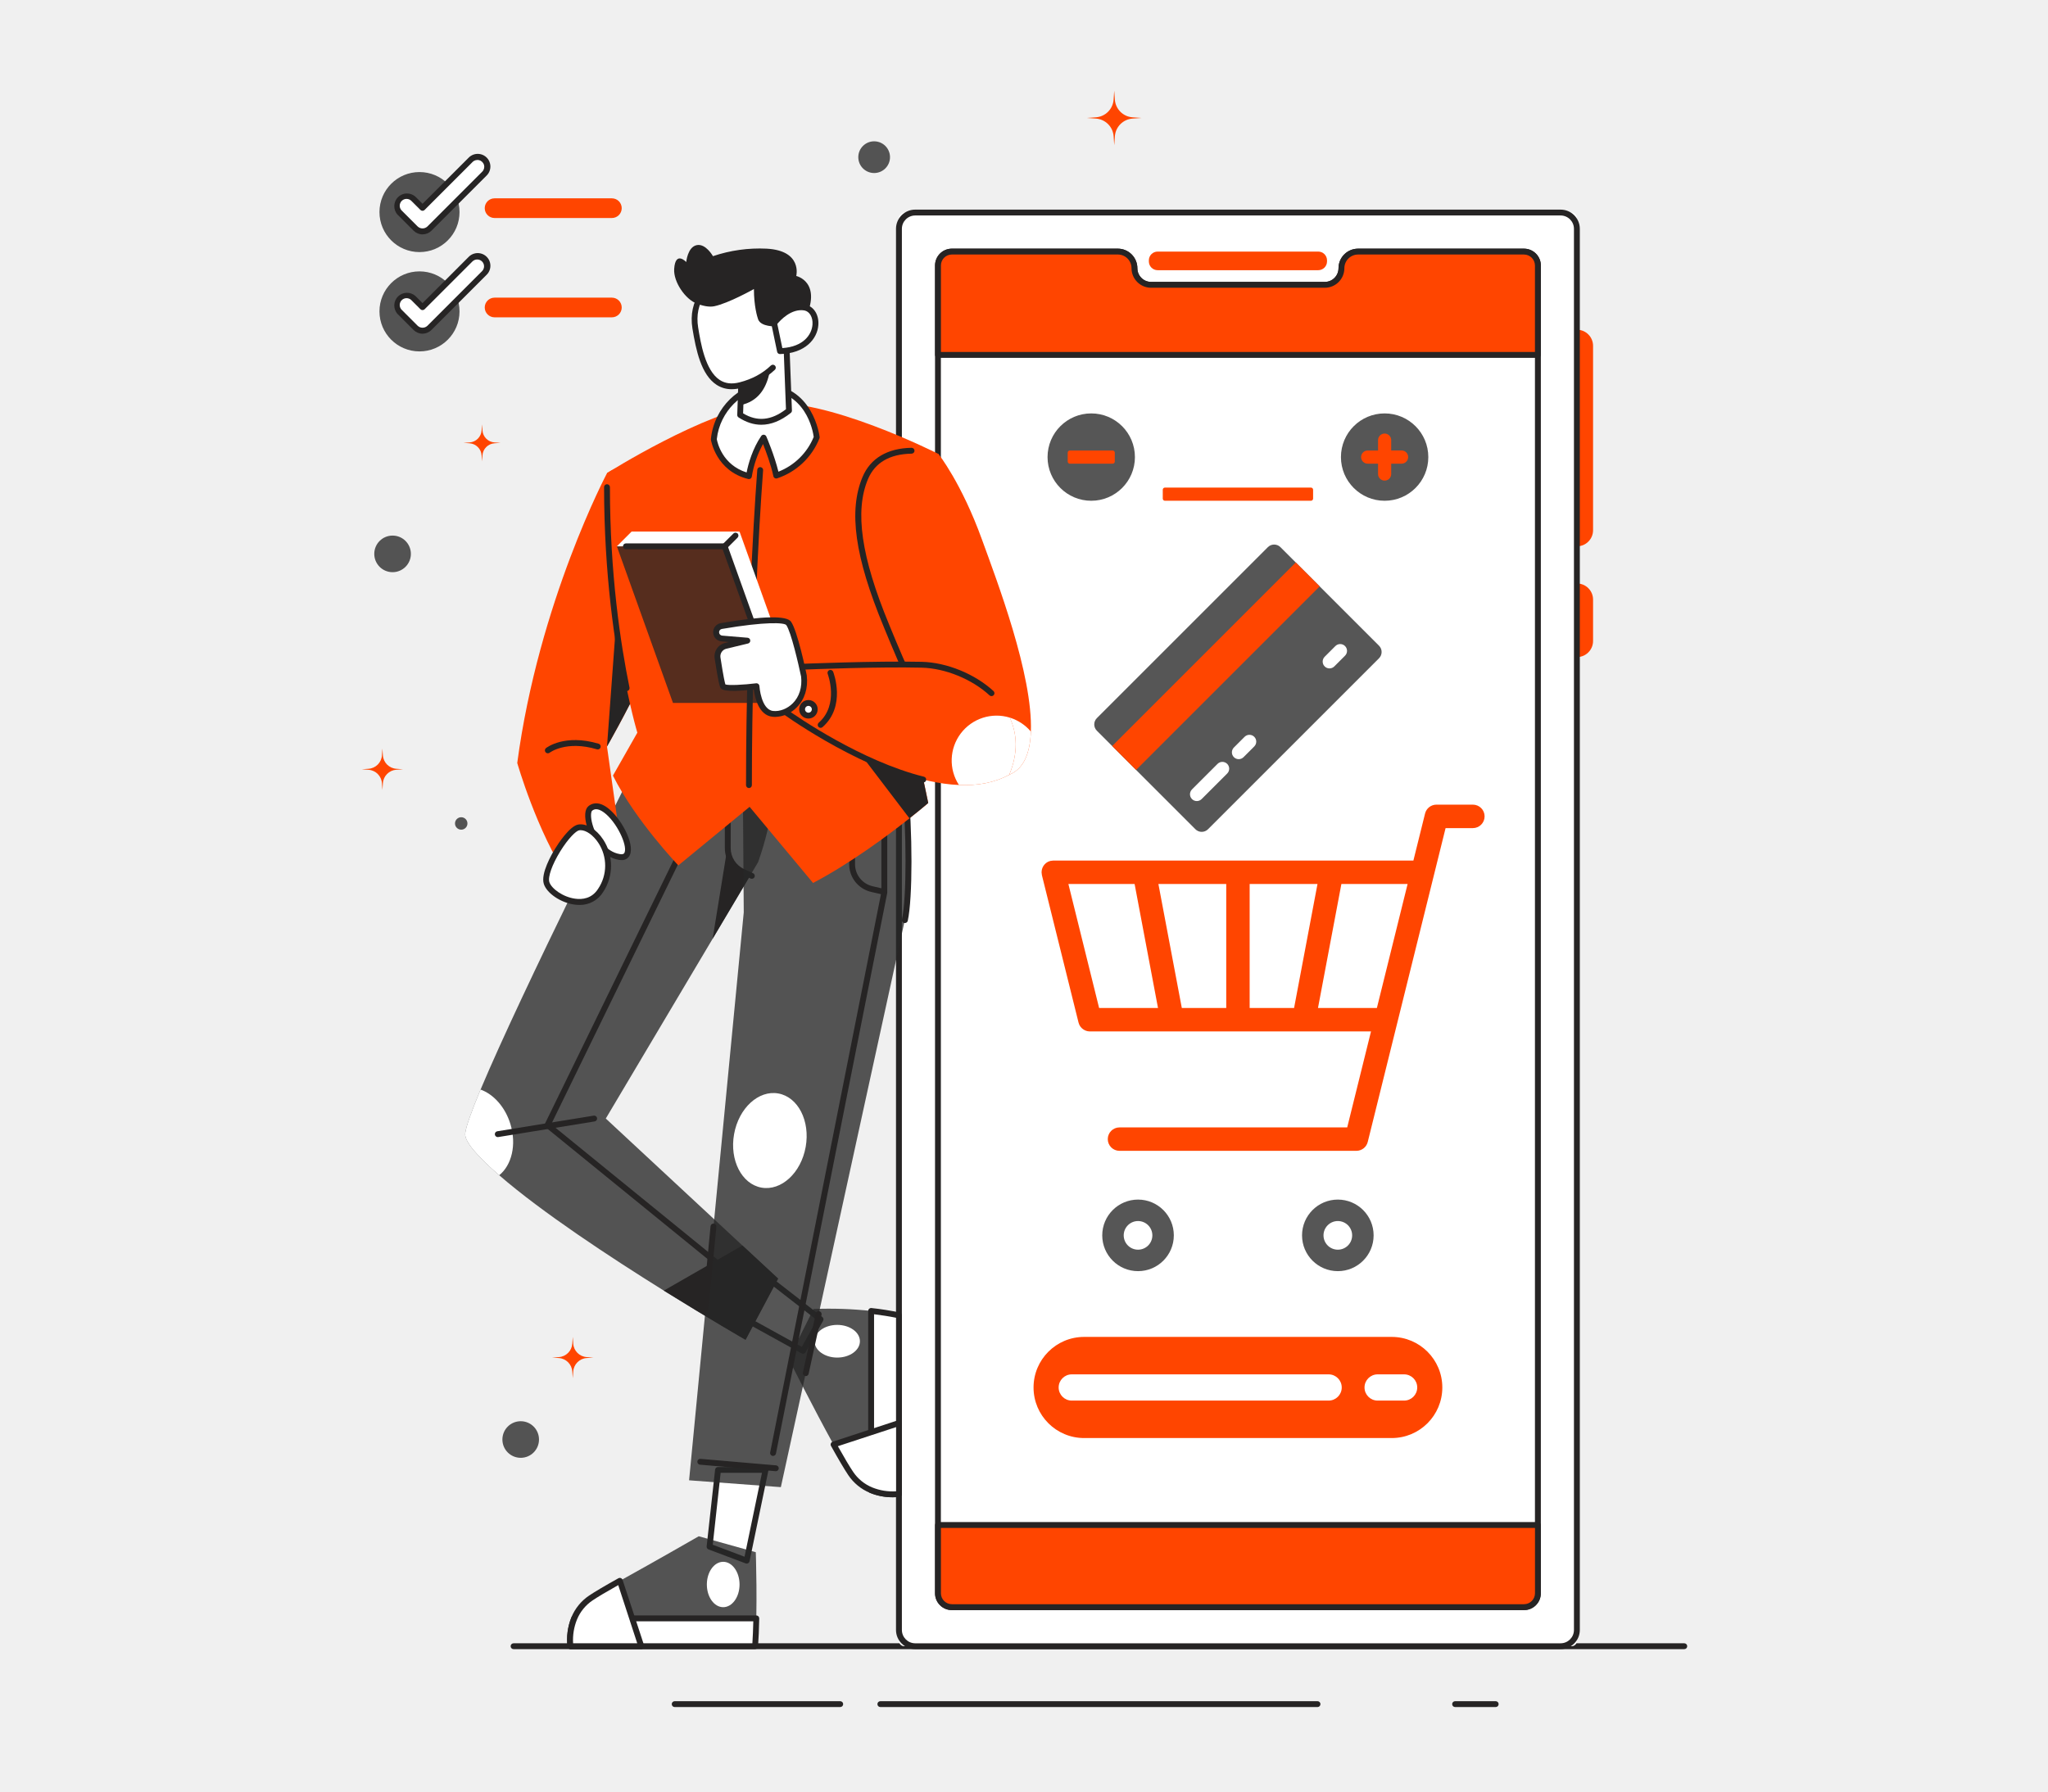
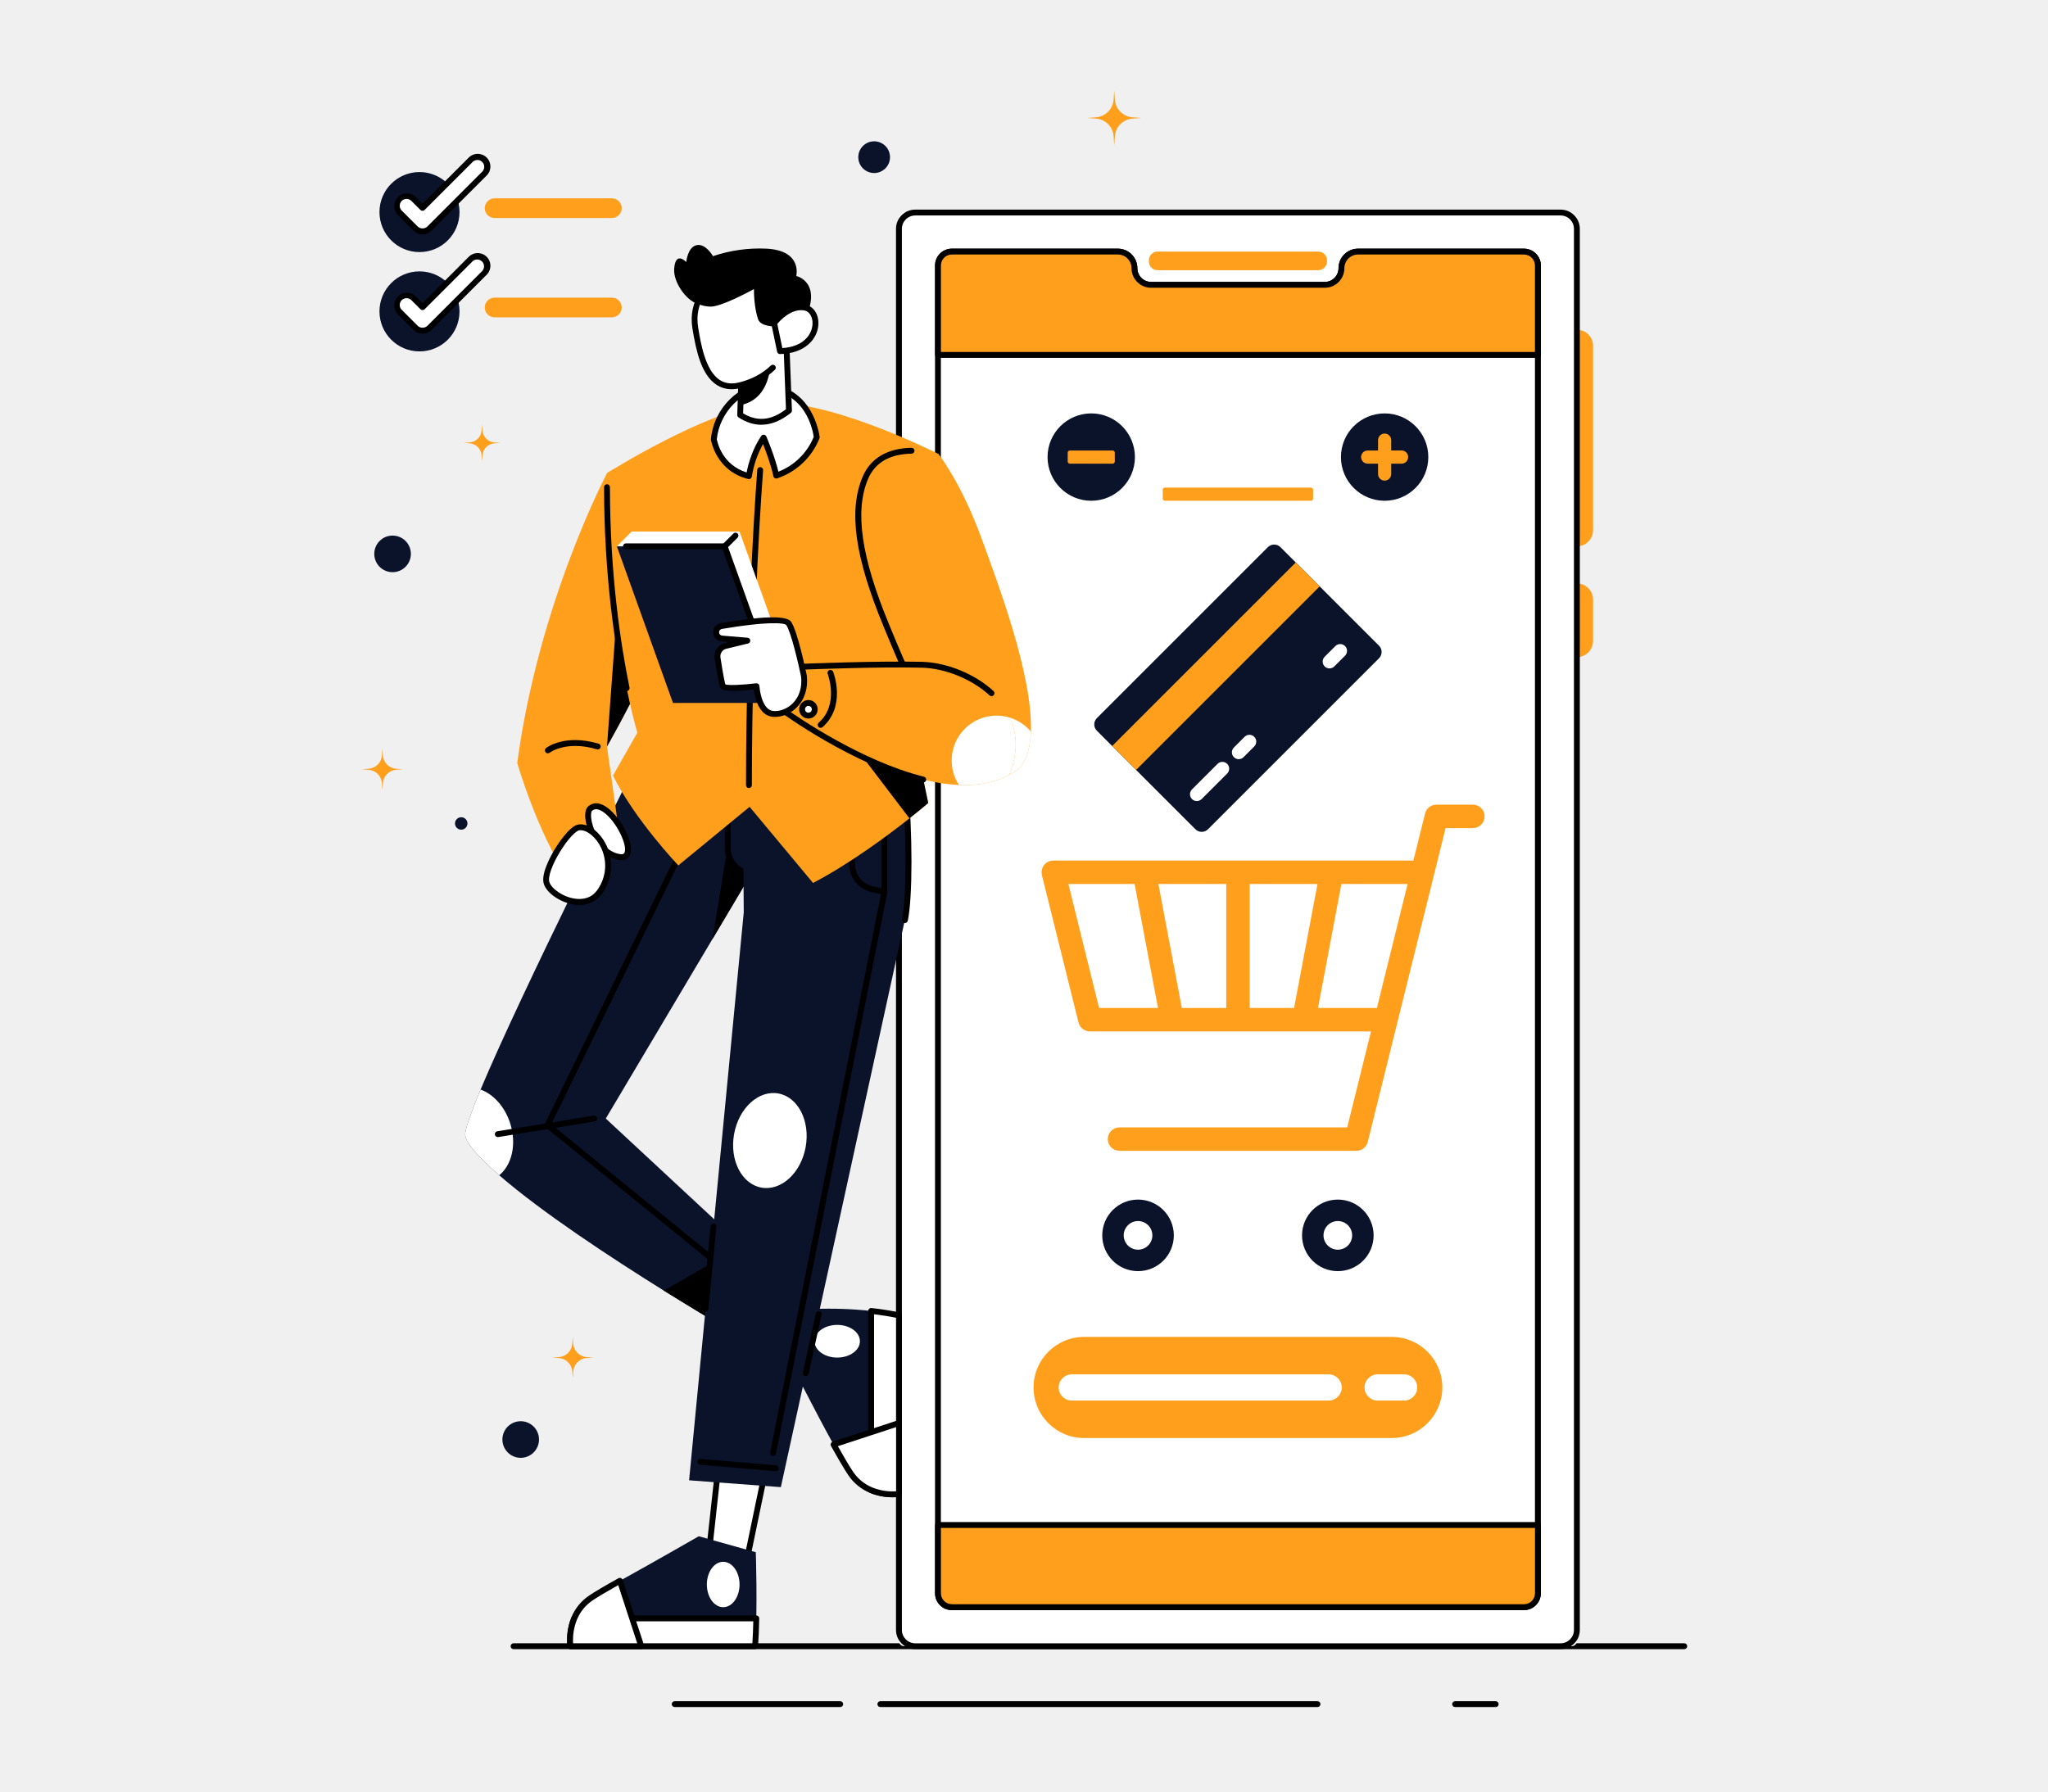
<svg xmlns="http://www.w3.org/2000/svg" id="GROUND" viewBox="0 0 1600 1400">
  <defs>
-     <style>.cls-1{fill:#262424;}.cls-2{fill:#ff4500;}.cls-3{fill:#fff;}.cls-4{fill:#272727c7;}</style>
+     <style>.cls-1{fill:#000;}.cls-2{fill:#FF9F1C;}.cls-3{fill:#fff;}.cls-4{fill:#0B132B;}</style>
  </defs>
  <path class="cls-1" d="M1315.85,1288.69H401.22a2.29,2.29,0,0,1,0-4.58h914.63A2.29,2.29,0,1,1,1315.85,1288.69Z" />
  <path class="cls-1" d="M1029.31,1333.94H687.77a2.29,2.29,0,1,1,0-4.58h341.54A2.29,2.29,0,0,1,1029.31,1333.94Z" />
  <path class="cls-1" d="M656.43,1333.94H527.09a2.29,2.29,0,1,1,0-4.58H656.43A2.29,2.29,0,1,1,656.43,1333.94Z" />
  <path class="cls-1" d="M1168.51,1333.94H1136.8a2.29,2.29,0,1,1,0-4.58h31.72A2.29,2.29,0,1,1,1168.51,1333.94Z" />
  <path class="cls-2" d="M1232,257.66h0a12.58,12.58,0,0,1,12.58,12.58V414.33A12.58,12.58,0,0,1,1232,426.91h0a0,0,0,0,1,0,0V257.66a0,0,0,0,1,0,0Z" />
  <path class="cls-2" d="M1232,455.95h0a12.58,12.58,0,0,1,12.58,12.58v32.36A12.58,12.58,0,0,1,1232,513.47h0a0,0,0,0,1,0,0V455.95A0,0,0,0,1,1232,455.95Z" />
  <rect class="cls-3" x="702.32" y="166.09" width="529.65" height="1120.31" rx="4.17" ry="4.17" />
  <path class="cls-1" d="M1219.26,1288.69H715a15,15,0,0,1-15-15V178.8a15,15,0,0,1,15-15h504.23a15,15,0,0,1,15,15V1273.69A15,15,0,0,1,1219.26,1288.69ZM715,168.38A10.43,10.43,0,0,0,704.6,178.8V1273.69A10.44,10.44,0,0,0,715,1284.12h504.23a10.43,10.43,0,0,0,10.42-10.42V178.8a10.43,10.43,0,0,0-10.42-10.42H715Z" />
  <path class="cls-3" d="M1201.46,207.47V1245.05a10.85,10.85,0,0,1-10.85,10.85h-447a10.85,10.85,0,0,1-10.85-10.85V207.44a10.84,10.84,0,0,1,10.84-10.84H873.29a13,13,0,0,1,13,13h0a13,13,0,0,0,13,13H1035a13,13,0,0,0,13-13h0a13,13,0,0,1,13-13h129.63A10.91,10.91,0,0,1,1201.46,207.47Z" />
  <path class="cls-1" d="M1190.62,1258.19h-447a13.15,13.15,0,0,1-13.13-13.13V207.44a13.15,13.15,0,0,1,13.13-13.13H873.28a15.3,15.3,0,0,1,15.29,15.28,10.72,10.72,0,0,0,10.71,10.71H1035a10.72,10.72,0,0,0,10.71-10.71A15.3,15.3,0,0,1,1061,194.31h129.63a13.18,13.18,0,0,1,13.16,13.16V1245.05A13.15,13.15,0,0,1,1190.62,1258.19Zm-447-1059.3a8.57,8.57,0,0,0-8.56,8.56V1245.05a8.57,8.57,0,0,0,8.56,8.56h447a8.57,8.57,0,0,0,8.56-8.56V207.47a8.6,8.6,0,0,0-8.59-8.59H1061a10.72,10.72,0,0,0-10.71,10.71A15.3,15.3,0,0,1,1035,224.87H899.28A15.3,15.3,0,0,1,884,209.59a10.72,10.72,0,0,0-10.71-10.71H743.65Z" />
  <path class="cls-2" d="M1201.47,207.49v69.86H732.81V207.42a10.83,10.83,0,0,1,10.83-10.83H873.29a13,13,0,0,1,13,13,13,13,0,0,0,13,13H1035a13,13,0,0,0,13-13,13,13,0,0,1,13-13h129.62A10.92,10.92,0,0,1,1201.47,207.49Z" />
  <path class="cls-1" d="M1201.47,279.63H732.81a2.29,2.29,0,0,1-2.29-2.29V207.42a13.13,13.13,0,0,1,13.12-13.12H873.29a15.3,15.3,0,0,1,15.29,15.28,10.73,10.73,0,0,0,10.71,10.71H1035a10.72,10.72,0,0,0,10.71-10.71A15.31,15.31,0,0,1,1061,194.31h129.62a13.19,13.19,0,0,1,13.18,13.18v69.86A2.29,2.29,0,0,1,1201.47,279.63ZM735.1,275.05h464.08V207.49a8.61,8.61,0,0,0-8.6-8.6H1061a10.73,10.73,0,0,0-10.71,10.71A15.3,15.3,0,0,1,1035,224.87H899.28A15.31,15.31,0,0,1,884,209.59a10.72,10.72,0,0,0-10.71-10.71H743.64a8.55,8.55,0,0,0-8.54,8.54v67.63Z" />
  <path class="cls-2" d="M732.81,1191.71h468.66V1245a10.84,10.84,0,0,1-10.86,10.86h-447A10.84,10.84,0,0,1,732.81,1245v-53.32Z" />
  <path class="cls-1" d="M1190.61,1258.19h-447A13.15,13.15,0,0,1,730.52,1245v-53.32a2.29,2.29,0,0,1,2.29-2.29h468.66a2.29,2.29,0,0,1,2.29,2.29V1245A13.16,13.16,0,0,1,1190.61,1258.19ZM735.1,1194v51a8.57,8.57,0,0,0,8.54,8.57h447a8.58,8.58,0,0,0,8.57-8.57v-51H735.1Z" />
  <rect class="cls-4" x="865.71" y="476.38" width="202.85" height="122.8" rx="6.96" ry="6.96" transform="translate(-97 841.38) rotate(-45)" />
  <rect class="cls-2" x="848.52" y="507.37" width="202.85" height="26.44" transform="translate(-89.88 824.19) rotate(-45)" />
  <rect class="cls-3" x="925.54" y="605.33" width="38.9" height="10.66" rx="5.33" ry="5.33" transform="translate(-155.02 847.07) rotate(-45)" />
  <rect class="cls-3" x="960.68" y="578.39" width="22.5" height="10.66" rx="5.33" ry="5.33" transform="translate(-128.08 858.22) rotate(-45)" />
  <rect class="cls-3" x="1031.6" y="507.47" width="22.5" height="10.66" rx="5.33" ry="5.33" transform="translate(-57.16 887.6) rotate(-45)" />
  <rect class="cls-2" x="908.41" y="381.01" width="117.45" height="10.3" rx="1.69" ry="1.69" />
  <circle class="cls-4" cx="852.53" cy="357.18" r="34.13" />
  <rect class="cls-2" x="834.14" y="352.03" width="36.8" height="10.3" rx="1.69" ry="1.69" />
  <circle class="cls-4" cx="1081.74" cy="357.18" r="34.13" />
  <path class="cls-2" d="M1100.12,357.16a5.12,5.12,0,0,1-5.13,5.16h-8.11v8.11a5.14,5.14,0,1,1-10.28,0v-8.11h-8.11a5.14,5.14,0,1,1,0-10.28h8.11v-8.11a5.14,5.14,0,1,1,10.28,0V352H1095A5.12,5.12,0,0,1,1100.12,357.16Z" />
  <circle class="cls-4" cx="889.09" cy="965.35" r="27.96" />
  <circle class="cls-3" cx="889.09" cy="965.35" r="11.19" />
  <circle class="cls-4" cx="1045.18" cy="965.35" r="27.96" />
  <circle class="cls-3" cx="1045.18" cy="965.35" r="11.19" />
  <path class="cls-2" d="M1150.68,628.77h-28.47a9.16,9.16,0,0,0-8.88,6.95l-9.12,36.76H822.91l-0.17,0a22.32,22.32,0,0,0-1.86.23l-0.17,0c-0.21.05-.4,0.15-0.6,0.21a9.12,9.12,0,0,0-1,.34c-0.27.12-.51,0.27-0.76,0.41s-0.52.29-.77,0.47a9,9,0,0,0-.7.58c-0.22.19-.43,0.37-0.63,0.58s-0.38.45-.56,0.68-0.36.46-.52,0.7-0.28.5-.41,0.76a8.9,8.9,0,0,0-.39.81c-0.11.28-.19,0.58-0.27,0.87s-0.16.54-.21,0.82a9.12,9.12,0,0,0-.1,1c0,0.21-.06.41-0.06,0.62,0,0.06,0,.11,0,0.17a22.16,22.16,0,0,0,.23,1.86c0,0.06,0,.11,0,0.17L842.59,799c0.05,0.21.15,0.4,0.21,0.6a9,9,0,0,0,.34,1c0.12,0.27.27,0.51,0.41,0.76s0.29,0.53.47,0.77a9,9,0,0,0,.58.7c0.19,0.22.37,0.43,0.58,0.63s0.45,0.38.68,0.56,0.46,0.36.71,0.52,0.5,0.28.75,0.41a9,9,0,0,0,.81.39c0.28,0.11.57,0.18,0.86,0.27s0.55,0.16.83,0.22a9.1,9.1,0,0,0,1,.1c0.21,0,.42.06,0.63,0.06H1071.1l-18.59,75H874.6a9.15,9.15,0,0,0,0,18.3h185.07a9.16,9.16,0,0,0,8.88-6.95l60.81-245.23h21.31A9.15,9.15,0,0,0,1150.68,628.77ZM976.29,787.67V690.79h53L1011,787.67H976.29Zm-53,0L905,690.79h53v96.89H923.24Zm-64.61,0-24-96.89h51.73l18.28,96.89h-46Zm171,0,18.28-96.89h51.73l-24,96.89h-46Z" />
  <rect class="cls-2" x="807.46" y="1044.7" width="319.35" height="79.03" rx="39.51" ry="39.51" />
  <rect class="cls-3" x="827.07" y="1073.96" width="221.16" height="20.5" rx="10.25" ry="10.25" />
  <rect class="cls-3" x="1066.03" y="1073.96" width="41.18" height="20.5" rx="10.25" ry="10.25" />
  <rect class="cls-2" x="897.54" y="196.59" width="139.2" height="14.55" rx="6.87" ry="6.87" />
  <polygon class="cls-3" points="598.88 998.12 641.05 1030.92 627.33 1055.58 582.2 1030.66 598.88 998.12" />
  <path class="cls-1" d="M627.32,1057.87a2.27,2.27,0,0,1-1.1-.29l-45.13-24.92a2.29,2.29,0,0,1-.93-3l16.68-32.54a2.29,2.29,0,0,1,1.54-1.19,2.32,2.32,0,0,1,1.9.43l42.18,32.8a2.29,2.29,0,0,1,.59,2.92l-13.73,24.66A2.29,2.29,0,0,1,627.32,1057.87Zm-42.08-28.13,41.19,22.74,11.66-21-38.45-29.9Z" />
  <path class="cls-4" d="M702.32,1027.87v139.56a44.63,44.63,0,0,1-21.75-2.93,35.43,35.43,0,0,1-16-13.09c-3.36-5-8.11-13.18-13.36-22.6-15.47-28-35.08-67-35.08-67l19.46-38.93a308.36,308.36,0,0,1,45,1.53A211.64,211.64,0,0,1,702.32,1027.87Z" />
  <ellipse class="cls-3" cx="654.08" cy="1048.08" rx="17.73" ry="12.77" />
  <path class="cls-3" d="M702.32,1027.87v139.56a44.63,44.63,0,0,1-21.75-2.93V1024.42A211.64,211.64,0,0,1,702.32,1027.87Z" />
  <path class="cls-1" d="M697.38,1170a46.63,46.63,0,0,1-17.69-3.41,2.29,2.29,0,0,1-1.41-2.11V1024.42a2.29,2.29,0,0,1,2.53-2.28,213.46,213.46,0,0,1,22,3.49,2.29,2.29,0,0,1,1.81,2.24v139.56a2.29,2.29,0,0,1-1.93,2.26A37,37,0,0,1,697.38,1170Zm-14.52-7.08a43,43,0,0,0,17.17,2.42V1029.73c-5.47-1.12-11.23-2-17.17-2.74v136Z" />
  <path class="cls-3" d="M680.57,1119.17l21.75-7.14v55.4a44.63,44.63,0,0,1-21.75-2.93,35.43,35.43,0,0,1-16-13.09c-3.36-5-8.11-13.18-13.36-22.6Z" />
  <path class="cls-1" d="M697.38,1170a46.63,46.63,0,0,1-17.69-3.41,37.73,37.73,0,0,1-17-13.92c-3.07-4.57-7.6-12.23-13.46-22.77a2.29,2.29,0,0,1,1.29-3.29l29.35-9.64h0l21.75-7.14a2.31,2.31,0,0,1,2.06.32,2.29,2.29,0,0,1,.95,1.85v55.4a2.29,2.29,0,0,1-1.93,2.26A37,37,0,0,1,697.38,1170Zm-42.8-39.9c5.15,9.18,9.15,15.91,11.91,20a33.2,33.2,0,0,0,15,12.25,42.58,42.58,0,0,0,18.58,3v-50.17Z" />
  <path class="cls-4" d="M607.89,999.13l-25.44,47.8s-27.82-16-63.85-38.41c-42-26.2-95.27-61.22-128.58-90.14-16.81-14.58-27.21-26.33-26.57-32.61,0.55-5.25,5-17.57,12-34.35C408,773.82,494.62,601.56,494.62,601.56c28.46-65.59,100.15-46.76,108.29-12.2s-10.68,84.41-10.68,84.41L586,684.29l-29.25,49.27L473.27,874.06,580,973.26Z" />
  <path class="cls-1" d="M607.89,999.13l-25.44,47.8s-27.82-16-63.85-38.41L580,973.26Z" />
  <path class="cls-1" d="M586,684.29l-29.25,49.27,11.87-73.27C567.93,671.87,576.93,679.53,586,684.29Z" />
  <path class="cls-3" d="M390,918.38c-16.81-14.58-27.21-26.33-26.57-32.61,0.55-5.25,5-17.57,12-34.35,10.16,3.63,19.28,13.64,23.34,27C403.7,894.5,399.76,910.51,390,918.38Z" />
  <path class="cls-1" d="M579.91,1005.24a2.27,2.27,0,0,1-1.44-.51L426.32,880.93a2.29,2.29,0,0,1-.61-2.78l107.53-220.4a2.29,2.29,0,0,1,4.11,2L430.62,878.53l150.73,122.65A2.29,2.29,0,0,1,579.91,1005.24Z" />
  <path class="cls-1" d="M388.87,888.56a2.29,2.29,0,0,1-.36-4.55l75.25-12.2a2.29,2.29,0,1,1,.73,4.52l-75.25,12.2A2.22,2.22,0,0,1,388.87,888.56Z" />
  <line class="cls-3" x1="592.37" y1="993.55" x2="572.03" y2="1030.66" />
  <path class="cls-1" d="M572,1032.95a2.29,2.29,0,0,1-2-3.39l20.34-37.12a2.29,2.29,0,1,1,4,2.2L574,1031.76A2.28,2.28,0,0,1,572,1032.95Z" />
  <polygon class="cls-3" points="560.98 1148.62 554.37 1208.61 583.35 1219.55 598.09 1148.62 560.98 1148.62" />
  <path class="cls-1" d="M583.35,1221.83a2.29,2.29,0,0,1-.81-0.15l-29-10.93a2.29,2.29,0,0,1-1.47-2.39l6.61-60a2.29,2.29,0,0,1,2.27-2h37.11a2.29,2.29,0,0,1,2.24,2.75L585.59,1220A2.29,2.29,0,0,1,583.35,1221.83Zm-26.51-14.73,24.82,9.36,13.63-65.55H563Z" />
  <path class="cls-1" d="M587.41,686.72a2.29,2.29,0,0,1-1-.21l-7-3.22a22.6,22.6,0,0,1-13.13-20.48V618.33a2.29,2.29,0,0,1,4.58,0V662.8a18,18,0,0,0,10.46,16.32l7,3.22A2.29,2.29,0,0,1,587.41,686.72Z" />
  <path class="cls-4" d="M580.3,609.18l0.76,103.72-42.71,443.85,71.69,5.34s93-425.55,96.85-443.09,3.81-68.64,0-108.29S580.3,521.48,580.3,609.18Z" />
  <path class="cls-1" d="M551.26,1024.94H551a2.29,2.29,0,0,1-2.06-2.5l6.19-64.37a2.29,2.29,0,0,1,4.55.44l-6.19,64.37A2.29,2.29,0,0,1,551.26,1024.94Z" />
  <path class="cls-1" d="M706.89,721.29a2.29,2.29,0,0,1-2.24-2.77c3.74-17.2,3.72-68.48,0-107.59a2.29,2.29,0,0,1,4.55-.44c3.86,40.19,3.84,91.12,0,109A2.29,2.29,0,0,1,706.89,721.29Z" />
  <path class="cls-1" d="M629.51,1075.32a2.29,2.29,0,0,1-2.24-2.78l10.1-46.18a2.29,2.29,0,0,1,4.47,1l-10.1,46.18A2.29,2.29,0,0,1,629.51,1075.32Z" />
  <ellipse class="cls-3" cx="601.46" cy="891.23" rx="37.37" ry="28.41" transform="translate(-381.73 1326.41) rotate(-79.86)" />
  <path class="cls-1" d="M690.5,699.17a2.19,2.19,0,0,1-.52-0.06L680.72,697a22.21,22.21,0,0,1-17.3-21.74v-34a2.29,2.29,0,0,1,4.58,0v34a17.66,17.66,0,0,0,13.75,17.28l9.26,2.14A2.29,2.29,0,0,1,690.5,699.17Z" />
  <path class="cls-1" d="M603.94,1137.69a2.31,2.31,0,0,1-.45,0,2.29,2.29,0,0,1-1.8-2.69L688.59,697v-60.4a2.29,2.29,0,1,1,4.58,0v60.63a2.35,2.35,0,0,1,0,.45l-86.94,438.13A2.29,2.29,0,0,1,603.94,1137.69Z" />
  <path class="cls-1" d="M606.23,1149.64H606l-59-5.09a2.29,2.29,0,1,1,.39-4.56l59,5.09A2.29,2.29,0,0,1,606.23,1149.64Z" />
  <path class="cls-4" d="M590.46,1212.94l-44.56-12.46s-33.66,19.36-61.63,34.83c-9.43,5.25-17.6,10-22.6,13.36a35.43,35.43,0,0,0-13.09,16,44.63,44.63,0,0,0-2.93,21.75H589.93C592,1258.19,590.46,1212.94,590.46,1212.94Z" />
  <ellipse class="cls-3" cx="565" cy="1238.17" rx="12.77" ry="17.73" />
  <path class="cls-3" d="M448.58,1264.65a44.63,44.63,0,0,0-2.93,21.75H589.93c0.49-6.59.77-14.1,0.93-21.75H448.58Z" />
  <path class="cls-1" d="M589.93,1288.69H445.65a2.29,2.29,0,0,1-2.26-1.93,46.62,46.62,0,0,1,3.08-23,2.29,2.29,0,0,1,2.11-1.41H590.86a2.29,2.29,0,0,1,2.29,2.34c-0.17,8.45-.49,15.81-0.93,21.87A2.29,2.29,0,0,1,589.93,1288.69Zm-142.2-4.58H587.8c0.32-5,.57-10.72.72-17.17H450.14A43.44,43.44,0,0,0,447.73,1284.12Z" />
  <path class="cls-3" d="M493.91,1264.65L501,1286.4h-55.4a44.63,44.63,0,0,1,2.93-21.75,35.43,35.43,0,0,1,13.09-16c5-3.36,13.18-8.11,22.6-13.36Z" />
  <path class="cls-1" d="M501,1288.69h-55.4a2.29,2.29,0,0,1-2.26-1.93,46.62,46.62,0,0,1,3.08-23,37.7,37.7,0,0,1,13.92-17c4.6-3.08,12.26-7.61,22.77-13.46a2.29,2.29,0,0,1,3.29,1.28l9.64,29.35h0l7.14,21.75A2.29,2.29,0,0,1,501,1288.69Zm-53.32-4.58h50.16L483,1238.66c-9.16,5.14-15.89,9.14-20,11.91a33.18,33.18,0,0,0-12.25,15A42.94,42.94,0,0,0,447.73,1284.12Z" />
  <path class="cls-2" d="M529.83,468.09c-7.93,20.35-17.24,40.82-26,58.75-15.77,32.43-29.62,56.5-29.62,56.5l11.5,81.51-41.95,21.35c-24.4-36.61-39.66-90-39.66-90,16.78-125.84,70.16-226.5,70.16-226.5C515.46,342.26,552.07,410.9,529.83,468.09Z" />
  <path class="cls-1" d="M503.84,526.85c-15.77,32.43-29.62,56.5-29.62,56.5l7-95.24Z" />
  <path class="cls-1" d="M428,588.65a2.29,2.29,0,0,1-1.42-4.09c0.59-.46,14.71-11.23,41-3.43a2.29,2.29,0,1,1-1.3,4.39c-24-7.12-36.7,2.55-36.83,2.64A2.28,2.28,0,0,1,428,588.65Z" />
  <path class="cls-3" d="M461.07,631.81c-5.53,4.72,3.3,34.83,22.88,37.88S475.05,619.86,461.07,631.81Z" />
  <path class="cls-1" d="M485.51,672.1a12.43,12.43,0,0,1-1.91-.16c-12.75-2-21.81-14.72-25.13-26.45-2.07-7.29-1.65-13.06,1.12-15.43,2.3-2,7.28-4.45,14.79,1,10.49,7.6,21.47,27.93,17.8,36.82A6.69,6.69,0,0,1,485.51,672.1Zm-19.74-39.75a4.8,4.8,0,0,0-3.21,1.2h0c-0.88.76-1.4,4.68,0.31,10.7,2.93,10.33,10.69,21.5,21.44,23.17,2.92,0.45,3.41-.71,3.64-1.28,2.36-5.73-6.34-24.18-16.26-31.37C469.46,633.16,467.48,632.35,465.77,632.35Zm-4.7-.54h0Z" />
  <path class="cls-3" d="M452.17,646.55C444,647.87,423.7,679.6,427,690s30.4,24.19,42.2,5.85C485.22,671,464.88,644.52,452.17,646.55Z" />
  <path class="cls-1" d="M452.6,707.14a28.36,28.36,0,0,1-3.74-.26c-10.7-1.42-21.71-8.83-24-16.17-2.58-8.14,6.22-23.36,9-27.83,1.79-2.91,11.1-17.48,18-18.59h0c6.43-1,14.07,3.64,19.47,11.89a37.21,37.21,0,0,1-.15,40.92A21.19,21.19,0,0,1,452.6,707.14Zm1-58.41a6.62,6.62,0,0,0-1.07.08h0c-2.52.4-8.57,6.31-14.84,16.47-6.37,10.34-9.79,20-8.51,24,1.61,5.09,10.63,11.74,20.28,13,5.4,0.72,12.88,0,17.81-7.72a32.41,32.41,0,0,0,.17-35.94C463.51,652.65,458,648.73,453.6,648.73Zm-1.43-2.18h0Z" />
  <path class="cls-2" d="M716.83,587.61l8.36,39.87s-5.55,4.79-14.67,12c-16.9,13.36-46.09,35.14-75.32,50.49l-49.57-59.49-55.67,45.76s-33.56-35.08-51.1-70.16l19.07-33.56s-25.17-82.36-23.64-202.86c0,0,75.9-48,122.78-54.15s136.15,39.26,136.15,39.26L715.27,580.2Z" />
  <path class="cls-1" d="M725.18,627.48s-5.55,4.79-14.67,12L665.7,580.63l51.13,7Z" />
  <path class="cls-1" d="M489.55,540.07a2.29,2.29,0,0,1-2.24-1.83c-7-34.23-15.35-89.35-15.38-157.56a2.29,2.29,0,0,1,2.29-2.29h0a2.29,2.29,0,0,1,2.29,2.29c0,67.83,8.33,122.62,15.29,156.64A2.29,2.29,0,0,1,490,540,2.33,2.33,0,0,1,489.55,540.07Z" />
  <path class="cls-1" d="M585.12,615.81a2.29,2.29,0,0,1-2.29-2.29c0-133,8.69-245.15,8.78-246.27a2.29,2.29,0,1,1,4.56.36c-0.09,1.12-8.77,113.09-8.77,245.91A2.29,2.29,0,0,1,585.12,615.81Z" />
  <path class="cls-3" d="M638,341.74a51.33,51.33,0,0,1-31.57,29.93c-2.78-13.18-9.88-29.65-9.88-29.65-7.11,10.37-10.64,23.93-11.44,30.09-24.1-5.92-27.46-28.84-27.46-28.84,2.29-23.12,21.63-41,38.65-40.91C633.93,302.6,638,341.74,638,341.74Z" />
  <path class="cls-1" d="M585.12,374.39a2.34,2.34,0,0,1-.55-0.07c-25.3-6.21-29.14-30.48-29.18-30.73a2.33,2.33,0,0,1,0-.56c2.51-25.38,23.47-43,40.78-43h0.17c39.22,0.25,43.92,41,44,41.43a2.3,2.3,0,0,1-.15,1.08,53.86,53.86,0,0,1-33,31.24,2.29,2.29,0,0,1-3-1.69c-1.87-8.9-5.81-19.45-8.07-25.13a77.7,77.7,0,0,0-8.75,25.38A2.29,2.29,0,0,1,585.12,374.39ZM560,343.19c0.44,2.48,4.22,20,23.3,26,1.28-6.8,4.75-18.79,11.4-28.49a2.29,2.29,0,0,1,4,.39c0.28,0.64,6.37,14.82,9.44,27.5a49.09,49.09,0,0,0,27.58-27.18c-0.65-4.78-6.21-36.57-39.37-36.79C580.94,304.56,562.32,321,560,343.19Z" />
  <polygon class="cls-4" points="610.04 549.31 566.19 426.91 481.92 426.91 525.77 549.31 610.04 549.31" />
  <polygon class="cls-3" points="481.92 426.91 493.48 415.35 577.75 415.35 566.19 426.91 481.92 426.91" />
  <polygon class="cls-3" points="610.04 549.31 621.6 537.75 577.75 415.35 566.19 426.91 610.04 549.31" />
  <path class="cls-1" d="M566.19,429.2H489a2.29,2.29,0,0,1,0-4.58h76.21L573,416.9a2.29,2.29,0,0,1,3.24,3.24l-8.39,8.39A2.29,2.29,0,0,1,566.19,429.2Z" />
  <path class="cls-1" d="M589.51,494.29a2.29,2.29,0,0,1-2.15-1.52L564,427.68a2.29,2.29,0,1,1,4.31-1.54l23.32,65.09A2.29,2.29,0,0,1,589.51,494.29Z" />
  <path class="cls-2" d="M805.37,571.66c-0.61,16.63-5.4,29.13-16.87,33.71-15.83,6.35-30.78-2.44-44.29-18.18-22.21-26-40.42-71-51.8-98.5-18.3-44.23-28.95-85.42-16.41-115.16,13.36-31.63,57.23-18.7,57.23-18.7s17.91,22.51,33.92,66.75C778.8,453.73,807,527.37,805.37,571.66Z" />
  <path class="cls-1" d="M744.2,589.48a2.29,2.29,0,0,1-1.74-.8C720.67,563.16,703,520.35,691.3,492l-1-2.45c-22.5-54.39-27.56-90.45-16.4-116.92,6.13-14.52,19.35-22.37,38.23-22.71a2.34,2.34,0,0,1,2.33,2.25,2.29,2.29,0,0,1-2.25,2.33c-17.17.3-28.65,7-34.1,19.91-10.5,24.91-5.28,60.94,16.42,113.39l1,2.45c11.58,28.07,29.09,70.48,50.41,95.44A2.29,2.29,0,0,1,744.2,589.48Z" />
  <path class="cls-3" d="M805.37,571.66c-0.61,16.63-5.4,29.13-16.87,33.71-15.83,6.35-30.78-2.44-44.29-18.18A35.09,35.09,0,0,1,805.37,571.66Z" />
  <path class="cls-2" d="M788.5,605.37c-11.62,6.41-25.11,8.66-39.32,8.05-61.86-2.56-138-58.78-138-58.78l13.73-33.56s58.45-2.47,95.18-1.62c24.71,0.58,57,15.62,68.79,41.3C794.66,573.25,795.6,588.29,788.5,605.37Z" />
  <path class="cls-1" d="M721.36,611.47a2.28,2.28,0,0,1-.55-0.07c-54.52-13.55-110.41-54.52-111-54.93a2.29,2.29,0,0,1-.76-2.71l13.73-33.56a2.29,2.29,0,0,1,2-1.42c0.59,0,58.95-2.45,95.33-1.62,19.51,0.46,41.56,9.46,56.17,22.94a2.29,2.29,0,0,1-3.1,3.36c-13.84-12.76-34.71-21.29-53.18-21.72-33-.78-84.27,1.18-93.56,1.56L614,553.84c9.05,6.44,59.12,41,107.91,53.13A2.29,2.29,0,0,1,721.36,611.47Z" />
  <path class="cls-3" d="M788.5,605.37c-11.62,6.41-25.11,8.66-39.32,8.05a35.07,35.07,0,0,1,39.72-52.65C794.66,573.25,795.6,588.29,788.5,605.37Z" />
  <path class="cls-1" d="M641.12,568.76a2.29,2.29,0,0,1-1.51-4c16.15-14.22,7.1-38,7-38.25a2.29,2.29,0,0,1,4.26-1.67c0.43,1.1,10.28,27-8.25,43.35A2.28,2.28,0,0,1,641.12,568.76Z" />
  <circle class="cls-3" cx="631.58" cy="554.26" r="4.95" />
  <path class="cls-1" d="M631.58,561.5a7.24,7.24,0,1,1,7.24-7.24A7.25,7.25,0,0,1,631.58,561.5Zm0-9.9a2.66,2.66,0,1,0,2.66,2.66A2.67,2.67,0,0,0,631.58,551.6Z" />
  <path class="cls-3" d="M628.09,528.34S621,494,616.14,487.16c-4-5.69-40.29,0-52.62,2.08a4.9,4.9,0,0,0-4.07,4.84h0A4.91,4.91,0,0,0,564,499l19.9,1.66-17,4.09a8.35,8.35,0,0,0-6.3,9.38c1.25,8.13,3.21,20.13,4.21,22.11,1.53,3.05,26.18,0,26.18,0s1.08,20.34,12.74,21.61S630.38,548.17,628.09,528.34Z" />
  <path class="cls-1" d="M605.62,560.22a19.94,19.94,0,0,1-2.15-.12c-10.91-1.19-13.81-15.49-14.55-21.33-24,2.77-25.58-.34-26.18-1.53-0.36-.73-1.33-2.66-4.42-22.79a10.7,10.7,0,0,1,8-12l3.18-.77-5.76-.48a7.2,7.2,0,0,1-.63-14.27c33-5.64,51.44-6,54.87-1.14,5,7,11.58,38.47,12.32,42,0,0.07,0,.13,0,0.2,1.12,9.75-1.64,18.52-7.77,24.7A24.34,24.34,0,0,1,605.62,560.22ZM591,533.93a2.29,2.29,0,0,1,2.29,2.17c0,0.18,1.27,18.43,10.7,19.46,5.25,0.57,11.13-1.73,15.38-6,5.12-5.15,7.42-12.55,6.49-20.85-2-9.5-7.83-34.94-11.56-40.23-1.51-2-16.16-2.83-50.36,3a2.61,2.61,0,0,0-2.17,2.59,2.64,2.64,0,0,0,2.41,2.62l19.9,1.66a2.29,2.29,0,0,1,.35,4.5l-17,4.09a6.1,6.1,0,0,0-4.58,6.81c2.4,15.63,3.48,19.92,3.86,21.08,2.59,0.93,14.22.32,24-.88Z" />
  <path class="cls-3" d="M614,258.93l0.88,22.85,1.5,39.09c-12.53,10-25.24,11.82-38.15,3.38L578.85,306l0.95-27.63Z" />
  <path class="cls-1" d="M594.78,331.91q-9,0-17.81-5.75a2.29,2.29,0,0,1-1-2l1.57-45.88a2.28,2.28,0,0,1,1.16-1.91l34.2-19.44a2.29,2.29,0,0,1,3.42,1.9l2.38,61.94a2.29,2.29,0,0,1-.86,1.87C610.09,328.82,602.39,331.91,594.78,331.91ZM580.55,323c11,6.68,22,5.62,33.49-3.22l-2.19-57L582,279.72Z" />
  <path class="cls-1" d="M602.18,265.64c0.49,10.32,3.71,45.35-23.7,50.94l1.31-38.21Z" />
  <path class="cls-3" d="M545,266.22c3.71,18.53,11.32,40.39,33.44,34.72,26.29-6.74,41.72-27.3,39.49-52.73s-15.34-38.62-45.48-32.74a46.9,46.9,0,0,0-7.53,2.11c-17,6.42-24.44,21.79-21.69,38.71C543.71,259.34,544.27,262.72,545,266.22Z" />
  <path class="cls-1" d="M571.65,304.14a21.25,21.25,0,0,1-11.87-3.46c-12-7.88-16-26.86-18.82-44-3.52-21.67,9-39.13,31-43.43a2.29,2.29,0,1,1,.88,4.49c-19.79,3.86-30.55,18.85-27.4,38.21,1.9,11.71,5.44,33.5,16.81,40.94,4.33,2.84,9.43,3.45,15.57,1.87,9.8-2.51,18-6.95,24.47-13.18a2.29,2.29,0,0,1,3.18,3.29A59.1,59.1,0,0,1,579,303.16,29.56,29.56,0,0,1,571.65,304.14Z" />
  <path class="cls-1" d="M628.4,250.75a79.1,79.1,0,0,1-7.69,11.38l-12,2.17-3-9.27s-11,.4-13.33-5.25a3.39,3.39,0,0,1-.15-0.4c-0.64-1.86-3.23-10.19-3.23-23.52,0,0-19.83,11.16-31,13.45-4,.83-8.9-0.27-13.52-2-9.25-3.5-18.37-17.14-17.78-27v-0.19c1-14.49,9.43-5.34,9.43-5.34s1-11.68,8.11-13.21S557,200.17,557,200.17a113.76,113.76,0,0,1,41.93-5.86c28.2,1.54,23.15,21.35,23.15,21.35S643.14,220.25,628.4,250.75Z" />
  <path class="cls-3" d="M604.82,252.54s10.44-14.42,23.93-12.15,13,33.22-19.37,34Z" />
  <path class="cls-1" d="M609.37,276.69a2.29,2.29,0,0,1-2.24-1.82L602.58,253a2.29,2.29,0,0,1,.39-1.81c0.46-.64,11.42-15.54,26.16-13.07,6.49,1.09,10.78,7.73,10.21,15.79-0.78,11-10.33,22.28-29.91,22.77h-0.06Zm-2.1-23.57L611.21,272c16.45-1.07,23-10.47,23.55-18.43,0.4-5.66-2.29-10.26-6.4-11C618.18,240.92,609.58,250.32,607.27,253.12Z" />
  <circle class="cls-4" cx="327.73" cy="165.72" r="31.27" />
  <path class="cls-3" d="M312.23,166.15l12.49,12.49a7.63,7.63,0,0,0,10.79,0l42.8-42.8a7.63,7.63,0,0,0-10.78-10.79l-37.41,37.41-7.1-7.1a7.63,7.63,0,1,0-10.78,10.79h0Z" />
  <path class="cls-1" d="M330.11,183.16a10,10,0,0,1-7-2.9l-12.49-12.49a9.91,9.91,0,0,1,14-14l5.48,5.48,35.79-35.79a9.91,9.91,0,1,1,14,14l-42.8,42.8A10,10,0,0,1,330.11,183.16Zm-12.49-27.74a5.34,5.34,0,0,0-3.77,9.11h0L326.33,177a5.52,5.52,0,0,0,7.55,0l42.8-42.8a5.34,5.34,0,1,0-7.55-7.55l-37.41,37.41a2.29,2.29,0,0,1-1.62.67h0a2.29,2.29,0,0,1-1.62-.67L321.4,157A5.33,5.33,0,0,0,317.62,155.42Z" />
  <rect class="cls-2" x="378.7" y="154.98" width="107.02" height="15.38" rx="7.69" ry="7.69" />
  <circle class="cls-4" cx="327.73" cy="243.33" r="31.27" />
  <path class="cls-3" d="M312.23,243.76l12.49,12.49a7.63,7.63,0,0,0,10.79,0l42.8-42.8a7.63,7.63,0,0,0-10.78-10.79l-37.41,37.41L323,233a7.63,7.63,0,1,0-10.78,10.79h0Z" />
  <path class="cls-1" d="M330.11,260.77a10,10,0,0,1-7-2.9l-12.49-12.49a9.91,9.91,0,0,1,14-14l5.48,5.48L365.9,201a9.91,9.91,0,1,1,14,14l-42.8,42.8A10,10,0,0,1,330.11,260.77ZM317.62,233a5.34,5.34,0,0,0-3.77,9.11h0l12.49,12.49a5.53,5.53,0,0,0,7.55,0l42.8-42.8a5.34,5.34,0,0,0-7.55-7.55l-37.41,37.41a2.29,2.29,0,0,1-1.62.67h0a2.29,2.29,0,0,1-1.62-.67l-7.09-7.1A5.33,5.33,0,0,0,317.62,233Z" />
  <rect class="cls-2" x="378.7" y="232.59" width="107.02" height="15.38" rx="7.69" ry="7.69" />
  <path class="cls-2" d="M362.11,346.07l4.76-.33a10.13,10.13,0,0,0,9.39-9.39l0.33-4.76,0.33,4.76a10.13,10.13,0,0,0,9.39,9.39l4.76,0.33-4.76.33a10.13,10.13,0,0,0-9.39,9.39l-0.33,4.76-0.33-4.76a10.13,10.13,0,0,0-9.39-9.39Z" />
  <path class="cls-2" d="M849.13,92.17l7-.49A14.92,14.92,0,0,0,870,77.83l0.49-7,0.49,7a14.92,14.92,0,0,0,13.85,13.85l7,0.49-7,.49A14.92,14.92,0,0,0,871,106.51l-0.49,7-0.49-7a14.92,14.92,0,0,0-13.85-13.85Z" />
  <path class="cls-2" d="M282.61,601.12l5.31-.37a11.29,11.29,0,0,0,10.47-10.47l0.37-5.31,0.37,5.31a11.29,11.29,0,0,0,10.47,10.47l5.31,0.37-5.31.37A11.29,11.29,0,0,0,299.14,612l-0.37,5.31L298.39,612a11.29,11.29,0,0,0-10.47-10.47Z" />
  <path class="cls-2" d="M431.32,1060.85l5.31-.37A11.29,11.29,0,0,0,447.1,1050l0.37-5.31,0.37,5.31a11.29,11.29,0,0,0,10.47,10.47l5.31,0.37-5.31.37a11.29,11.29,0,0,0-10.47,10.47l-0.37,5.31-0.37-5.31a11.29,11.29,0,0,0-10.47-10.47Z" />
  <circle class="cls-4" cx="360.33" cy="643.47" r="4.86" />
  <circle class="cls-4" cx="306.7" cy="432.82" r="14.3" />
  <circle class="cls-4" cx="406.8" cy="1124.88" r="14.3" />
  <circle class="cls-4" cx="682.93" cy="122.82" r="12.39" />
</svg>
